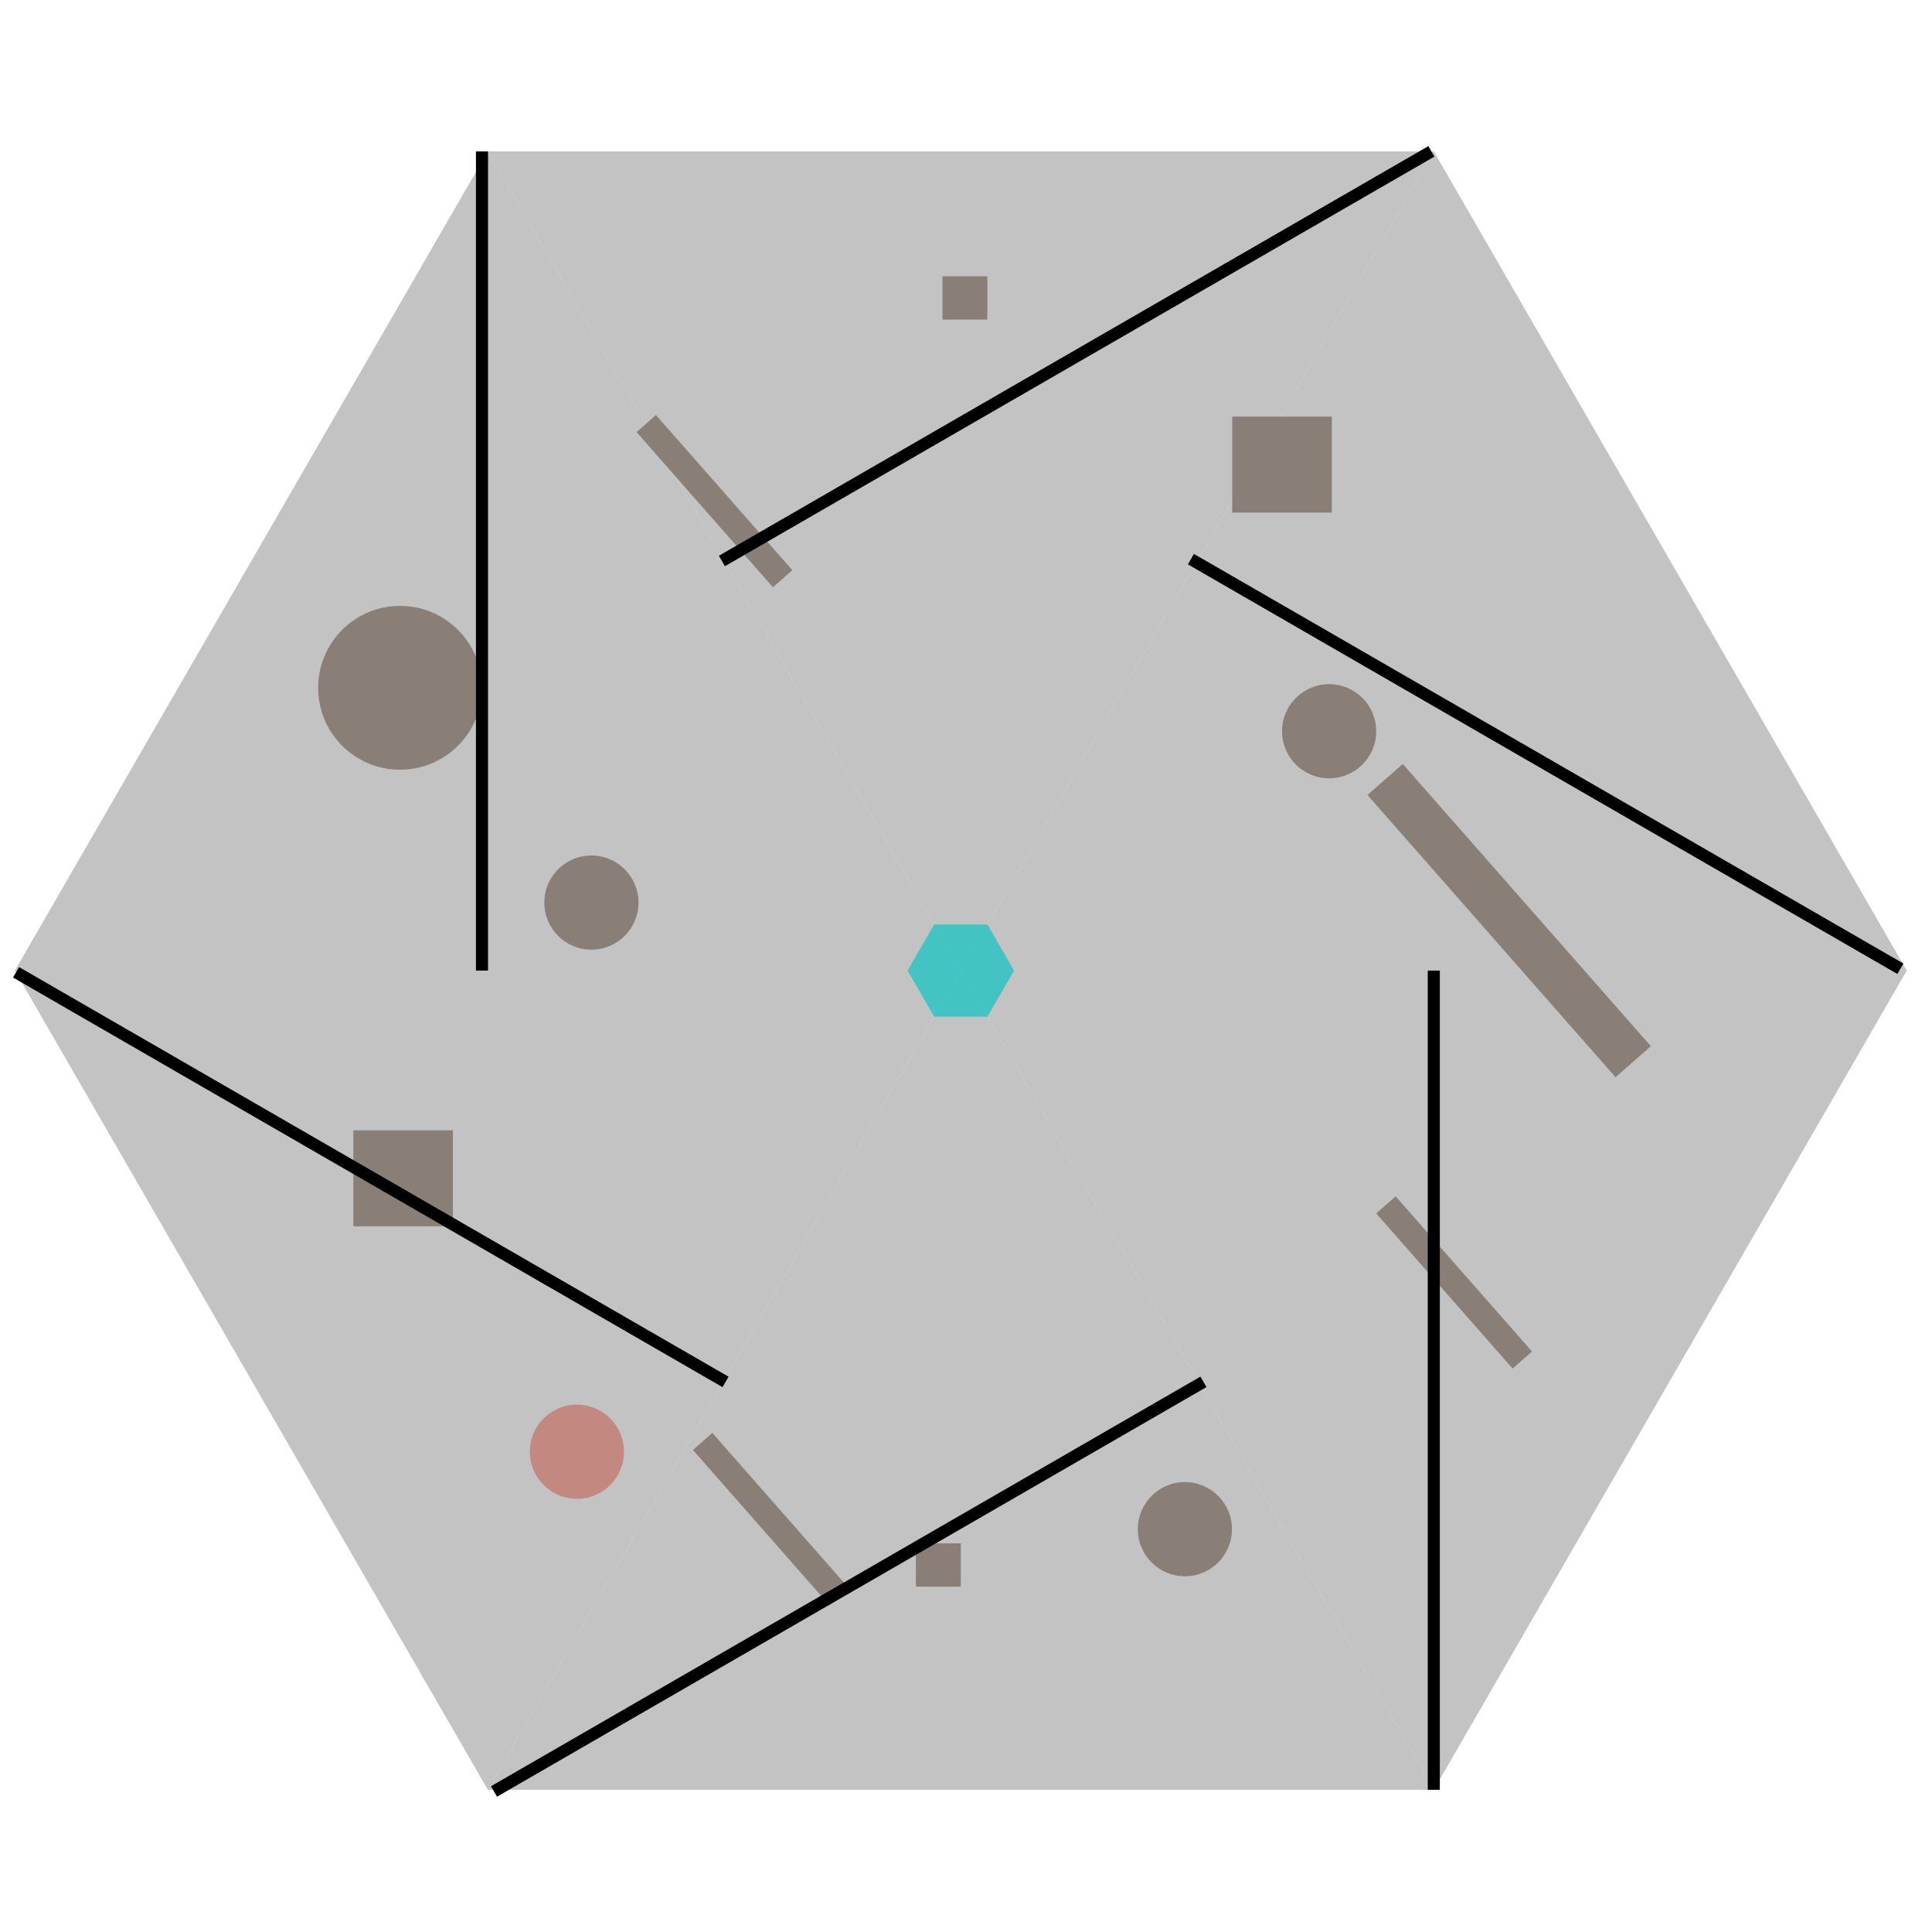
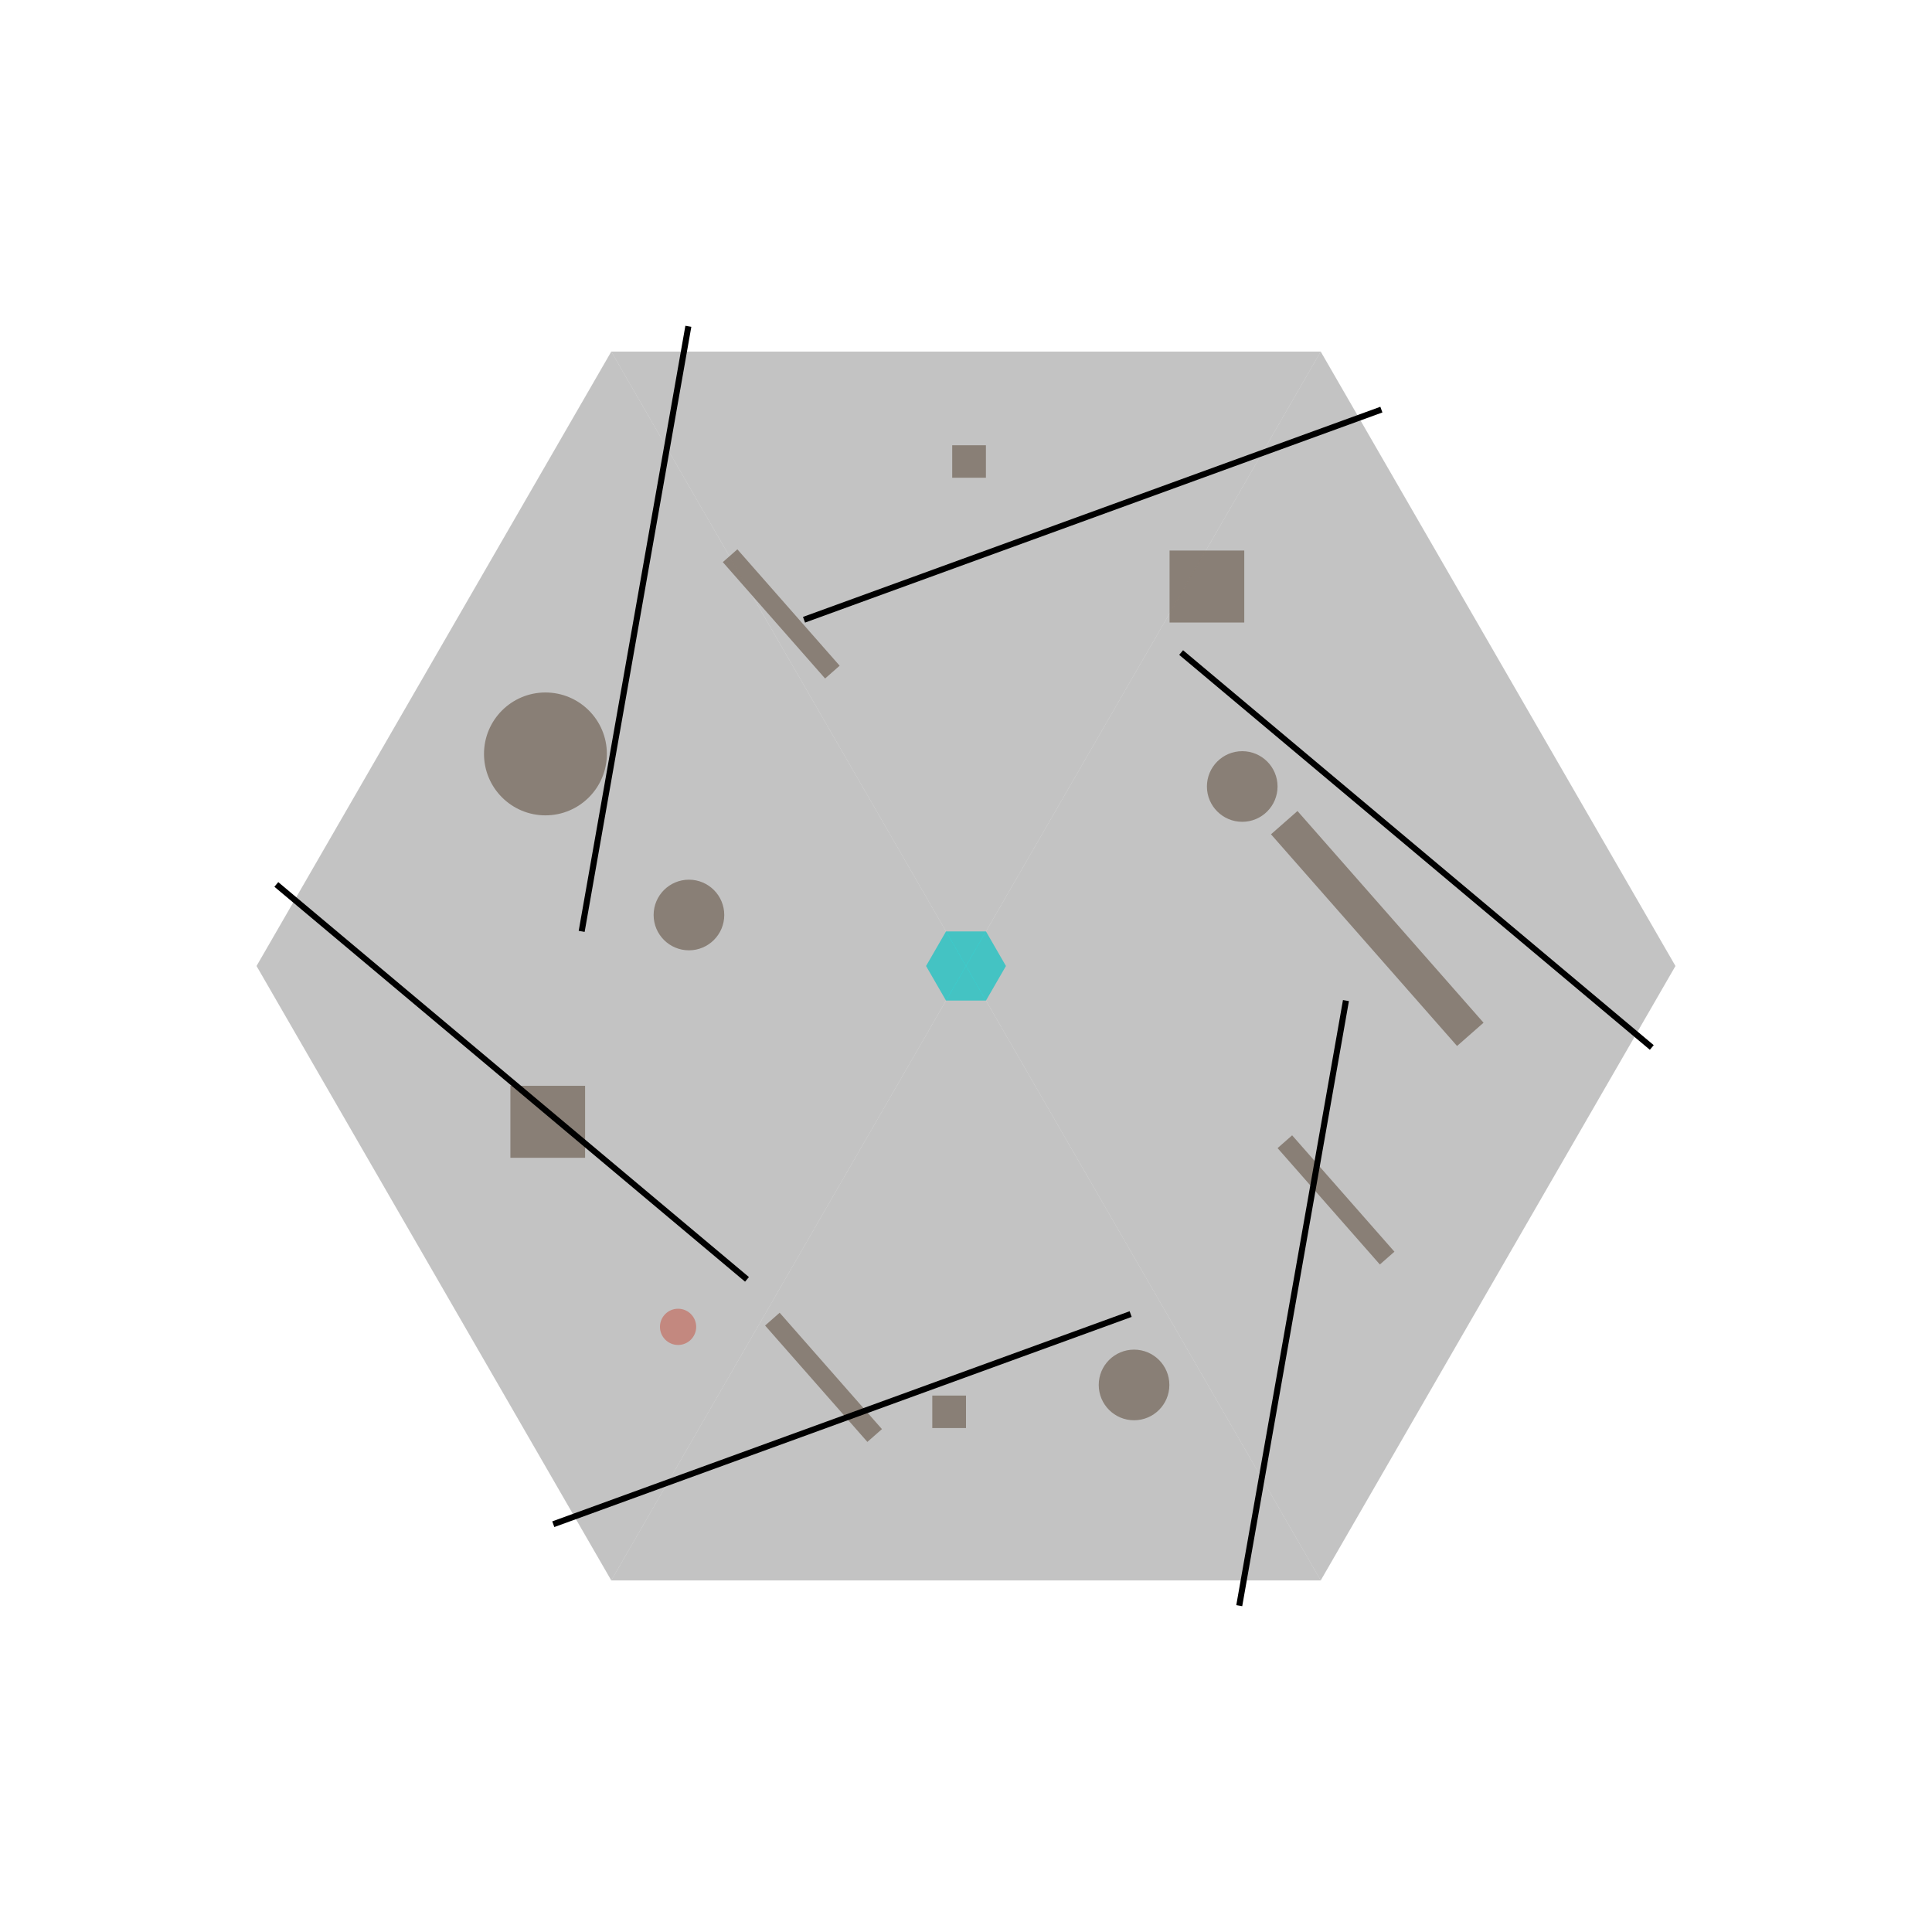
- <svg xmlns="http://www.w3.org/2000/svg" version="1.1" id="Layer_1" x="0px" y="0px" width="1600px" height="1600px" viewBox="0 0 1600 1600" enable-background="new 0 0 1600 1600" xml:space="preserve">
+ <svg xmlns="http://www.w3.org/2000/svg" version="1.1" id="Layer_1" x="0px" y="0px" width="3200px" height="3200px" viewBox="0 0 3200 3200" enable-background="new 0 0 3200 3200" xml:space="preserve">
  <g id="Foreground">
</g>
  <g id="Dynamic">
-     <circle fill="#8B7765" cx="1100.727" cy="605.583" r="38.998" />
-     <circle fill="#8B7765" cx="489.777" cy="747.481" r="38.998" />
-     <circle fill="#8B7765" cx="981.273" cy="1266.401" r="38.998" />
-     <rect x="1193.549" y="976.533" transform="matrix(-0.7511 0.6602 -0.6602 -0.7511 2809.939 1064.757)" fill="#8B7765" width="21.408" height="171.089" />
-     <rect x="580.974" y="329.479" transform="matrix(-0.7511 0.6602 -0.6602 -0.7511 1310.082 336.1232)" fill="#8B7765" width="21.408" height="171.089" />
-     <rect x="1230.356" y="606.788" transform="matrix(-0.7511 0.6602 -0.6602 -0.7511 2691.894 509.8961)" fill="#8B7765" width="38.942" height="311.214" />
-     <rect x="627.665" y="1172.441" transform="matrix(-0.7511 0.6602 -0.6602 -0.7511 1948.361 1781.404)" fill="#8B7765" width="21.408" height="171.089" />
-     <rect x="292.616" y="936.084" fill="#8B7765" width="82.496" height="79.496" />
-     <rect x="1020.481" y="345.031" fill="#8B7765" width="82.496" height="79.496" />
-     <circle fill="#8B7765" cx="331.319" cy="569.615" r="67.842" />
-     <rect x="758.481" y="1278.13" fill="#8B7765" width="37.226" height="35.872" />
-     <rect x="780.481" y="228.787" fill="#8B7765" width="37.226" height="35.872" />
+     <circle fill="#8B7765" cx="2057.53" cy="1302.68" r="58.497" />
+     <circle fill="#8B7765" cx="1141.105" cy="1515.527" r="58.497" />
+     <circle fill="#8B7765" cx="1878.349" cy="2293.907" r="58.497" />
+     <rect x="2196.75" y="1859.101" transform="matrix(0.7511 -0.6602 0.6602 0.7511 -761.3036 1955.563)" fill="#8B7765" width="32.112" height="256.636" />
+     <rect x="1277.898" y="888.521" transform="matrix(0.7511 -0.6602 0.6602 0.7511 -349.239 1107.359)" fill="#8B7765" width="32.112" height="256.636" />
+     <rect x="2251.963" y="1304.484" transform="matrix(0.7511 -0.6602 0.6602 0.7511 -447.5158 1888.808)" fill="#8B7765" width="58.413" height="466.826" />
+     <rect x="1347.927" y="2152.957" transform="matrix(0.7511 -0.6602 0.6602 0.7511 -1166.583 1468.317)" fill="#8B7765" width="32.112" height="256.636" />
+     <rect x="845.363" y="1798.432" fill="#8B7765" width="123.744" height="119.244" />
+     <rect x="1937.161" y="911.852" fill="#8B7765" width="123.744" height="119.244" />
+     <circle fill="#8B7765" cx="903.418" cy="1248.728" r="101.763" />
+     <rect x="1544.161" y="2311.5" fill="#8B7765" width="55.839" height="53.808" />
+     <rect x="1577.161" y="737.486" fill="#8B7765" width="55.839" height="53.808" />
  </g>
  <g id="Background">
</g>
  <g id="Joints">
</g>
  <g id="Special">
-     <circle id="Player" fill="#FF8877" cx="477.777" cy="1202.248" r="38.998" />
-     <polygon id="Goal" fill="#00FFFF" points="773.652,841.996 751.597,803.796 773.652,765.595 817.762,765.595 839.817,803.796    817.762,841.996  " />
+     <circle id="Player" fill="#FF8877" cx="1123.105" cy="2197.678" r="30" />
+     <polygon id="Goal" fill="#00FFFF" points="1566.917,1657.299 1533.835,1600 1566.917,1542.698 1633.082,1542.698 1666.165,1600    1633.082,1657.299  " />
  </g>
  <g id="Fields">
-     <polyline opacity="0.5" fill="#888888" enable-background="new    " points="795.707,803.796 12.312,803.796 404.009,1482.236  " />
-     <polyline opacity="0.5" fill="#888888" enable-background="new    " points="1579.102,803.796 795.707,803.796 1187.405,1482.236     " />
-     <polyline opacity="0.5" fill="#888888" enable-background="new    " points="1187.405,125.356 404.009,125.356 795.707,803.796     " />
-     <polyline opacity="0.5" fill="#888888" enable-background="new    " points="795.707,803.796 1187.405,1482.236 404.009,1482.236     " />
-     <polyline opacity="0.5" fill="#888888" enable-background="new    " points="12.312,803.796 795.707,803.796 404.009,125.356  " />
-     <polyline opacity="0.5" fill="#888888" enable-background="new    " points="795.707,803.796 1579.102,803.796 1187.405,125.356     " />
-     <line fill="none" stroke="#000000" stroke-width="10" stroke-miterlimit="10" x1="399.161" y1="125.356" x2="399.161" y2="803.796" />
-     <line fill="none" stroke="#000000" stroke-width="10" stroke-miterlimit="10" x1="13.312" y1="805.222" x2="600.858" y2="1144.442" />
-     <line fill="none" stroke="#000000" stroke-width="10" stroke-miterlimit="10" x1="409.102" y1="1483.612" x2="996.648" y2="1144.392" />
-     <line fill="none" stroke="#000000" stroke-width="10" stroke-miterlimit="10" x1="1187.405" y1="1482.236" x2="1187.405" y2="803.796" />
-     <line fill="none" stroke="#000000" stroke-width="10" stroke-miterlimit="10" x1="1573.819" y1="802.277" x2="986.273" y2="463.057" />
-     <line fill="none" stroke="#000000" stroke-width="10" stroke-miterlimit="10" x1="1185.405" y1="125.356" x2="597.858" y2="464.576" />
+     <polyline opacity="0.5" fill="#888888" enable-background="new    " points="1600,1600 424.907,1600 1012.453,2617.66  " />
+     <polyline opacity="0.5" fill="#888888" enable-background="new    " points="2775.093,1600 1600,1600 2187.547,2617.66  " />
+     <polyline opacity="0.5" fill="#888888" enable-background="new    " points="2187.547,582.34 1012.453,582.34 1600,1600  " />
+     <polyline opacity="0.5" fill="#888888" enable-background="new    " points="1600,1600 2187.547,2617.66 1012.453,2617.66  " />
+     <polyline opacity="0.5" fill="#888888" enable-background="new    " points="424.907,1600 1600,1600 1012.453,582.34  " />
+     <polyline opacity="0.5" fill="#888888" enable-background="new    " points="1600,1600 2775.093,1600 2187.547,582.34  " />
+     <line fill="none" stroke="#000000" stroke-width="10" stroke-miterlimit="10" x1="1140.137" y1="540.444" x2="963.422" y2="1542.643" />
+     <line fill="none" stroke="#000000" stroke-width="10" stroke-miterlimit="10" x1="457.697" y1="1464.909" x2="1237.27" y2="2119.047" />
+     <line fill="none" stroke="#000000" stroke-width="10" stroke-miterlimit="10" x1="916.425" y1="2524.57" x2="1872.712" y2="2176.51" />
+     <line fill="none" stroke="#000000" stroke-width="10" stroke-miterlimit="10" x1="2052.595" y1="2659.481" x2="2229.309" y2="1657.282" />
+     <line fill="none" stroke="#000000" stroke-width="10" stroke-miterlimit="10" x1="2735.89" y1="1734.952" x2="1956.318" y2="1080.813" />
+     <line fill="none" stroke="#000000" stroke-width="10" stroke-miterlimit="10" x1="2287.993" y1="678.45" x2="1331.703" y2="1026.509" />
  </g>
</svg>
